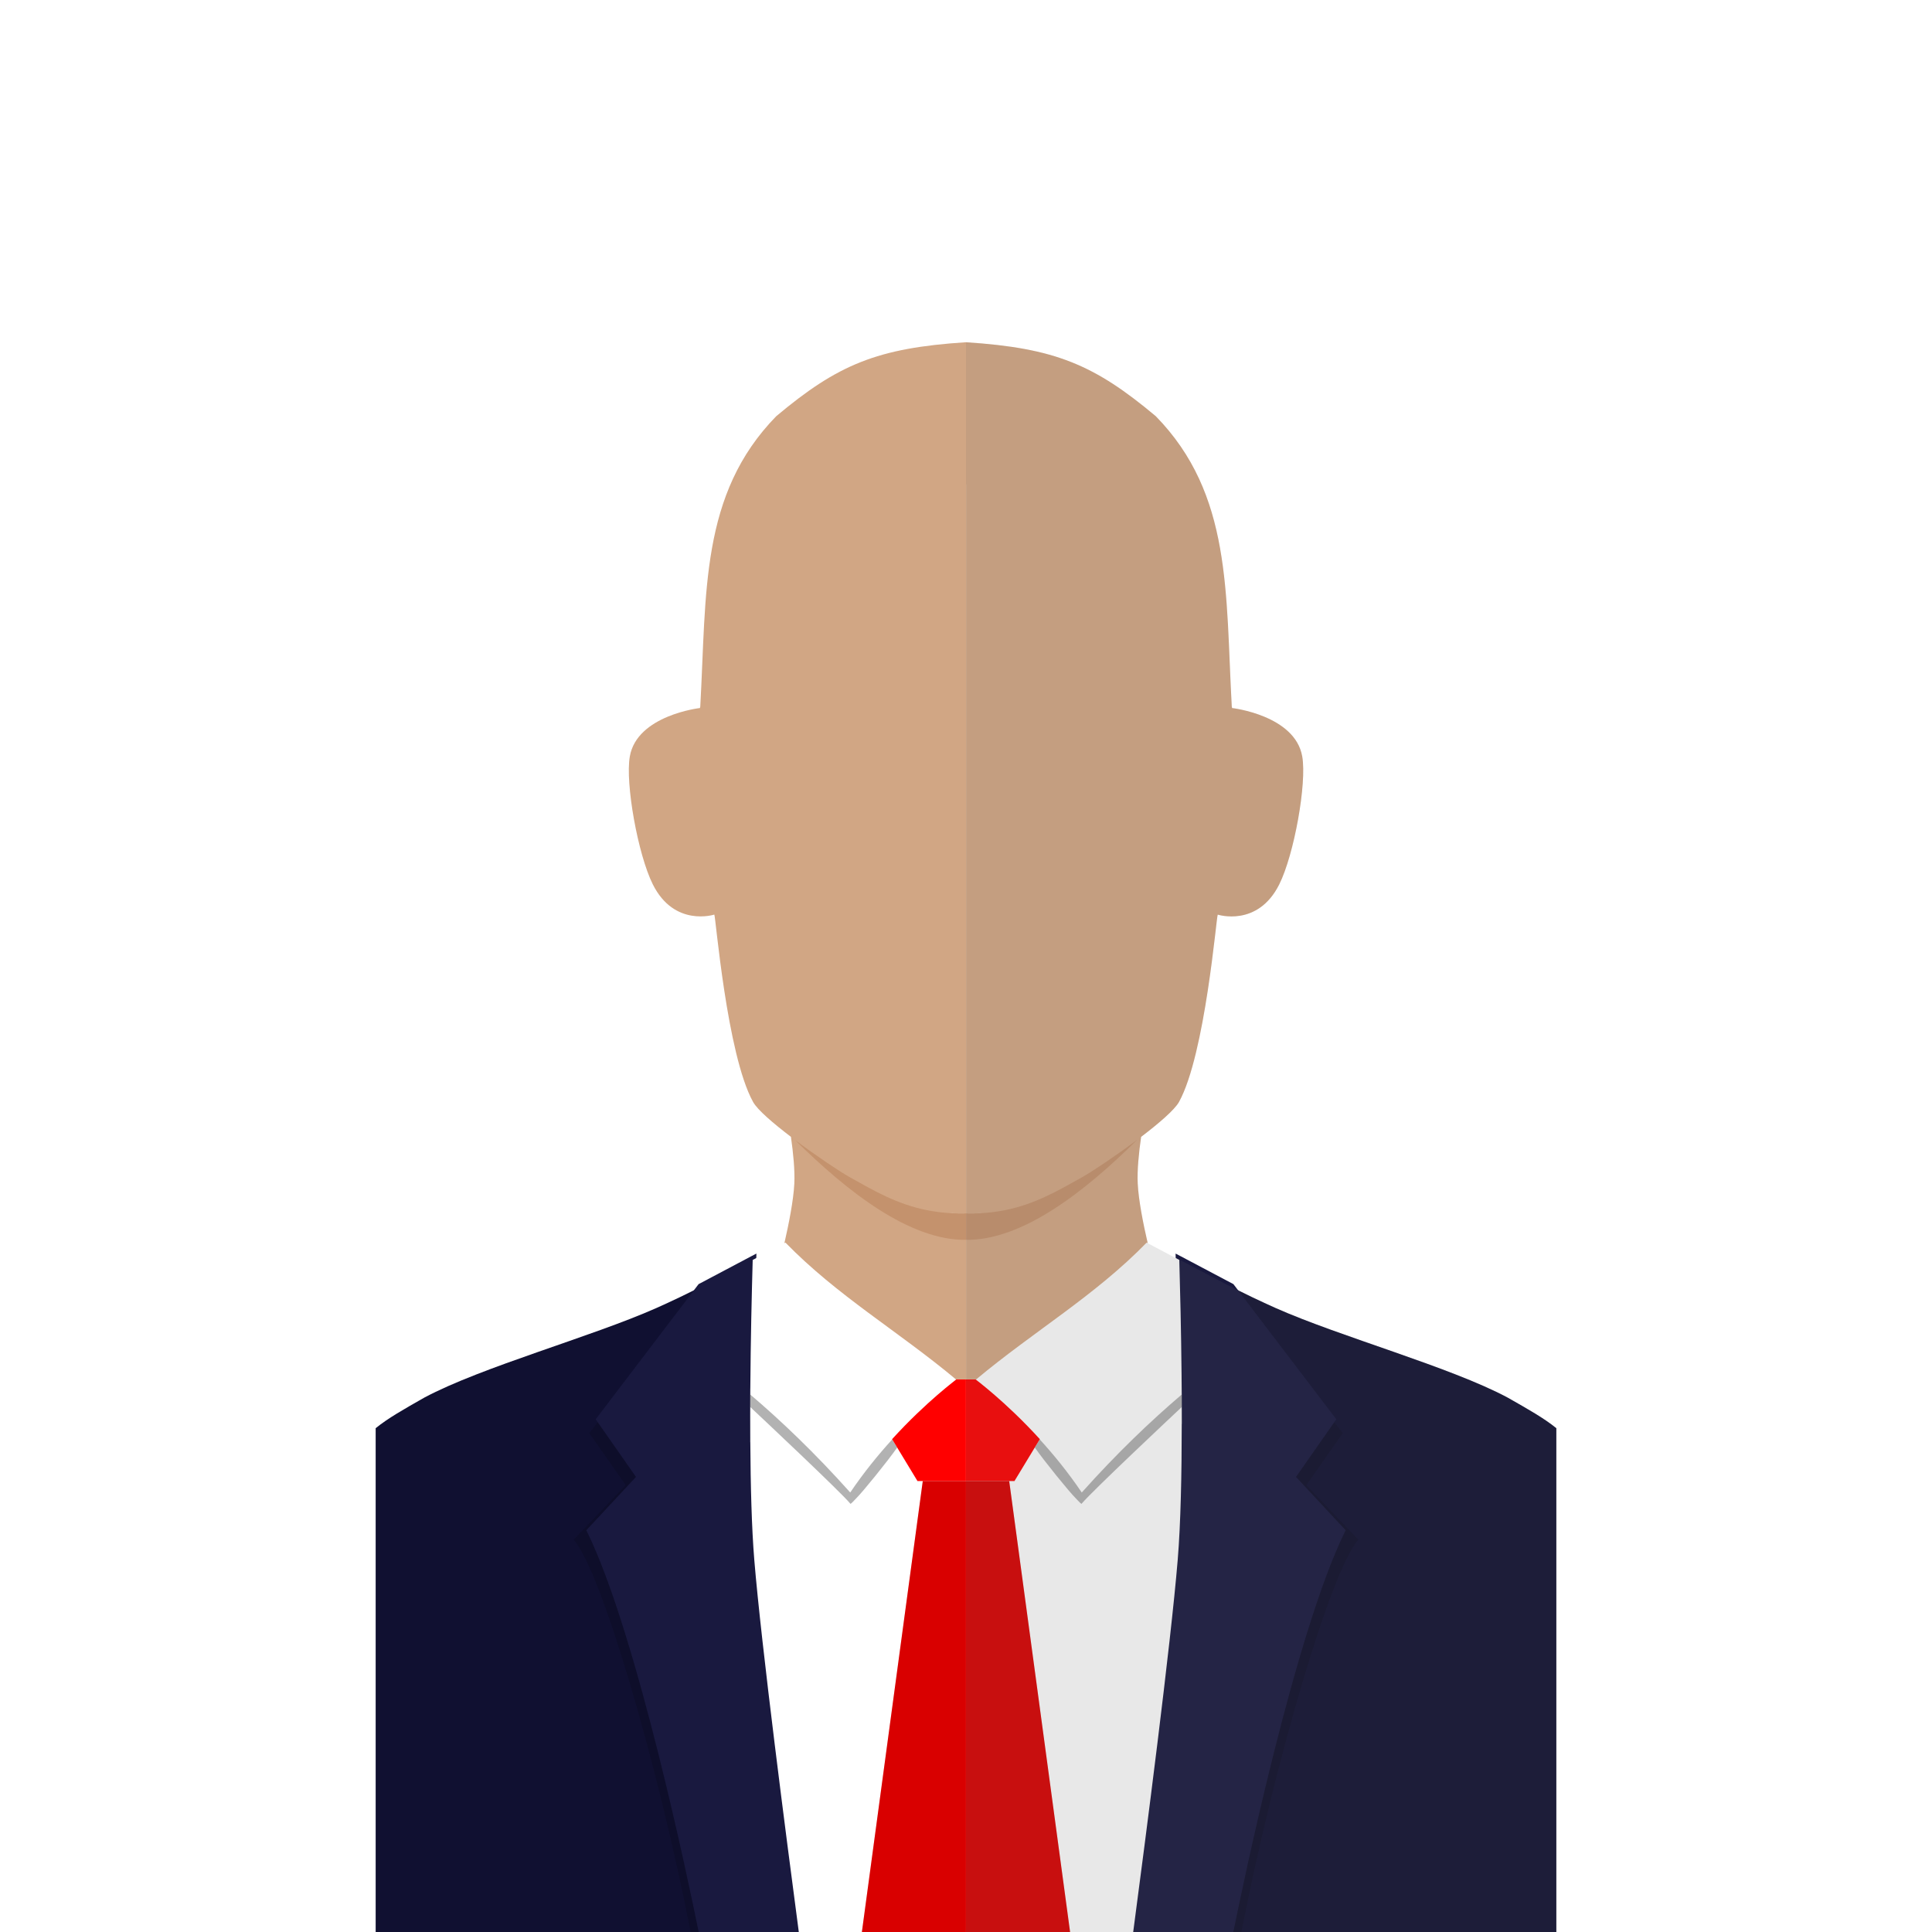
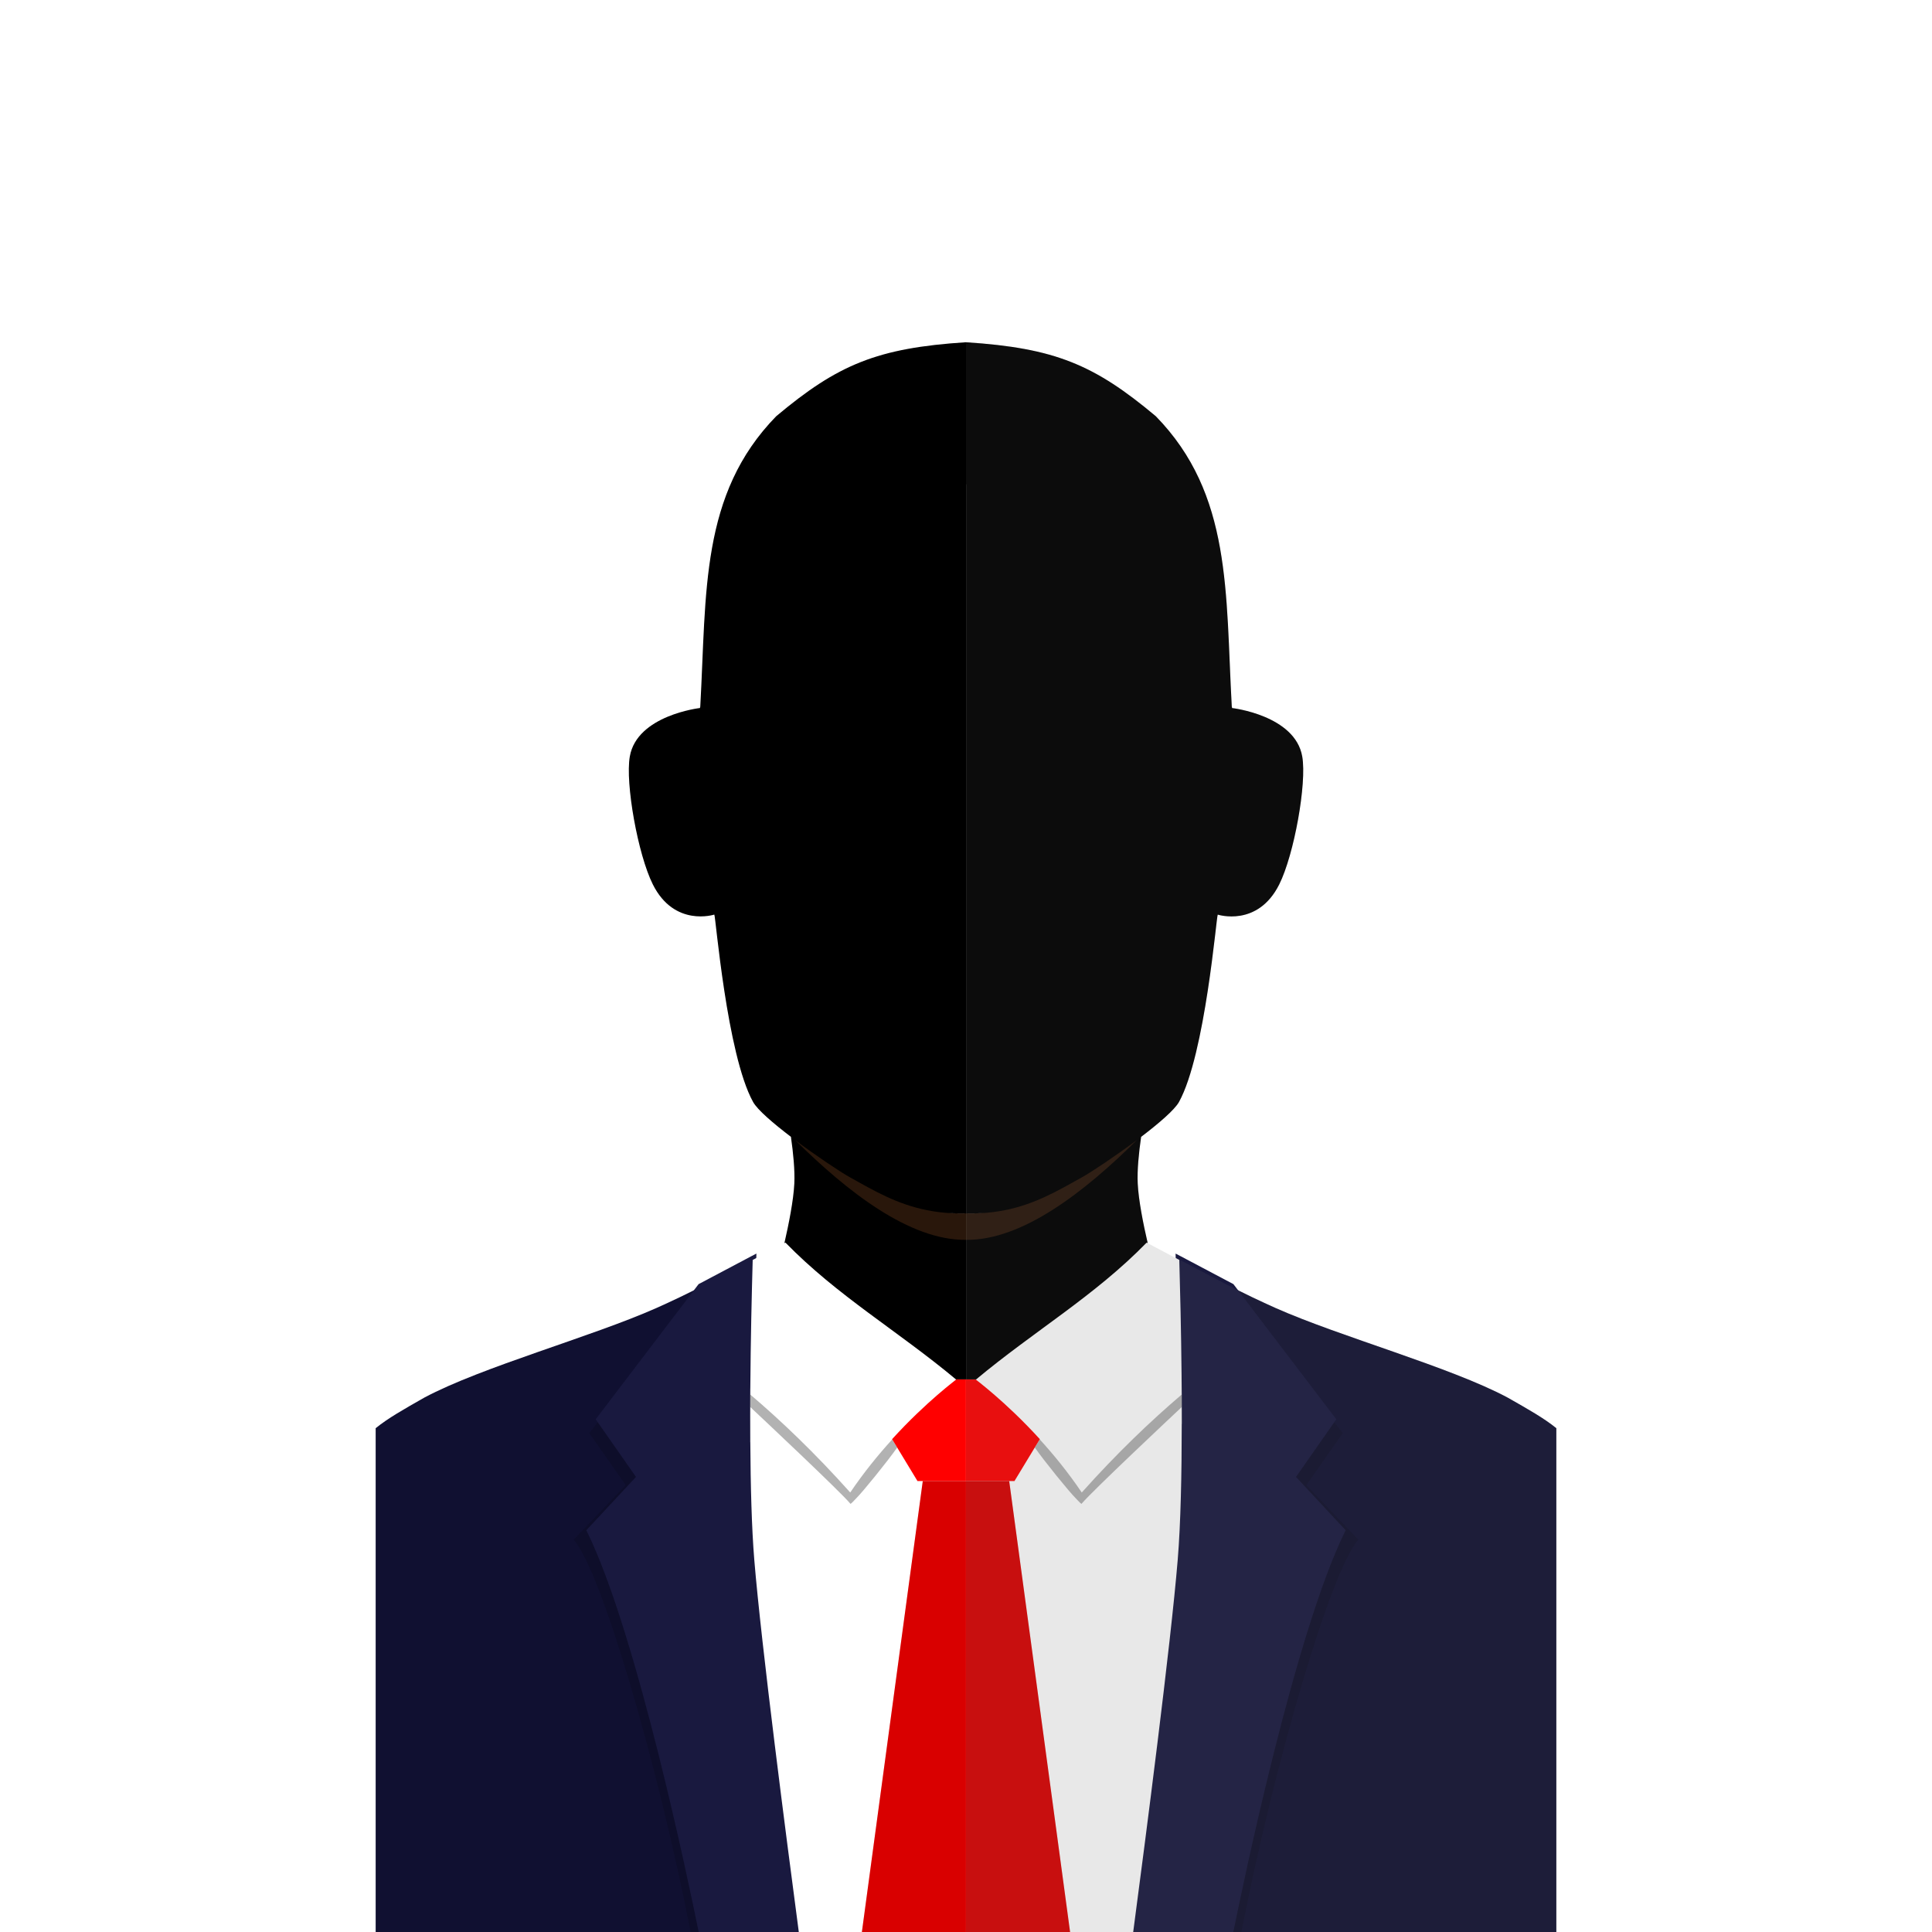
<svg xmlns="http://www.w3.org/2000/svg" height="500px" width="500px" viewBox="0 0 44 72" id="body-svg">
  <defs />
-   <g id="Body" style="display: inline;">
-     <path id="Suit" d="M 12.275 47.871 C 11.685 48.184 10.975 48.518 10.467 48.744 C 8.058 49.815 3.955 50.94 1.816 52.083 C 1.054 52.516 0.459 52.852 0 53.225 L 0 72 L 12.173 72 C 11.822 70.262 9.874 60.867 8.009 57.051 L 9.871 55.051 L 8.515 52.895 L 12.275 47.871 z M 31.725 47.871 L 35.485 52.895 L 34.129 55.051 L 35.991 57.051 C 34.126 60.867 32.178 70.262 31.826 72 L 44 72 L 44 53.225 C 43.541 52.852 42.946 52.516 42.183 52.083 C 40.045 50.94 35.942 49.815 33.533 48.744 C 33.025 48.518 32.315 48.184 31.725 47.871 z " style="fill-rule: evenodd; fill: rgb(16, 16, 49);" />
-     <path id="LapelShadow" d="M 8.362 52.896 L 7.962 53.407 L 9.32 55.347 L 7.38 57.379 C 8.412 58.533 10.529 65.793 11.739 72 L 12.173 72 C 11.822 70.263 9.874 60.868 8.009 57.052 L 9.871 55.052 L 8.362 52.896 z M 35.638 52.896 L 34.129 55.052 L 35.991 57.052 C 34.126 60.868 32.178 70.263 31.826 72 L 32.261 72 C 33.471 65.793 35.588 58.533 36.62 57.379 L 34.68 55.347 L 36.038 53.407 L 35.638 52.896 z " style="fill: rgb(0, 0, 0); fill-rule: evenodd; fill-opacity: 0.15;" />
-     <path id="Lapel" d="M 14.189 46.717 L 13.988 46.822 C 13.68 46.986 12.807 47.447 12.061 47.842 L 12.035 47.855 L 8.199 52.892 L 9.701 55.041 L 7.85 57.028 L 7.89 57.109 C 8.812 58.995 9.768 62.299 10.531 65.338 C 11.289 68.357 11.858 71.113 12.038 72 L 15.903 72 L 15.9 71.982 C 15.44 68.508 14.503 61.293 14.242 58.119 C 13.996 55.124 14.103 49.784 14.184 46.943 L 14.189 46.717 z M 29.811 46.717 L 29.816 46.943 C 29.897 49.784 30.004 55.124 29.758 58.119 C 29.497 61.293 28.56 68.508 28.1 71.982 L 28.097 72 L 31.963 72 C 32.143 71.113 32.711 68.357 33.469 65.338 C 34.232 62.299 35.188 58.995 36.109 57.109 L 36.149 57.028 L 34.299 55.041 L 35.801 52.892 L 31.965 47.855 L 31.94 47.842 C 31.193 47.447 30.32 46.986 30.012 46.822 L 29.811 46.717 z " style="fill-rule: evenodd; fill: rgb(25, 25, 63);" />
-     <path id="Shirt" d="M 15.27 46.309 C 15.202 46.344 14.329 46.807 14.051 46.954 C 14.015 48.217 13.975 49.912 13.962 51.753 L 13.961 51.752 C 13.956 52.414 13.956 53.084 13.96 53.745 L 13.962 53.748 C 13.972 55.374 14.012 56.935 14.11 58.13 C 14.372 61.314 15.309 68.525 15.769 72 L 18.12 72 L 21.999 72 L 21.999 55.421 L 22.001 55.421 L 22.001 72 L 25.88 72 L 28.231 72 C 28.691 68.525 29.628 61.314 29.89 58.13 C 30.002 56.769 30.039 54.934 30.04 53.068 L 30.043 53.064 C 30.043 52.699 30.042 52.333 30.04 51.969 C 30.039 51.95 30.039 51.932 30.039 51.913 C 30.038 51.796 30.037 51.68 30.036 51.564 C 30.036 51.461 30.035 51.357 30.034 51.255 C 30.034 51.23 30.034 51.205 30.033 51.18 L 30.033 51.18 C 30.017 49.562 29.981 48.085 29.949 46.954 C 29.671 46.807 28.798 46.344 28.73 46.309 C 26.791 48.299 24.539 49.6 22.369 51.412 C 22.369 51.412 22.362 51.407 22.362 51.407 L 22.001 51.407 L 22.001 51.674 L 21.999 51.674 L 21.999 51.407 L 21.637 51.407 C 21.638 51.407 21.631 51.412 21.631 51.412 C 19.461 49.6 17.209 48.299 15.27 46.309 z M 14.838 52.743 C 14.988 52.879 15.139 53.018 15.292 53.162 C 15.445 53.306 15.599 53.453 15.755 53.605 C 15.911 53.757 16.068 53.912 16.227 54.072 C 16.385 54.231 16.545 54.395 16.706 54.563 C 16.867 54.73 17.029 54.902 17.193 55.079 C 17.356 55.255 17.52 55.436 17.686 55.621 C 17.52 55.436 17.356 55.255 17.193 55.079 C 17.029 54.902 16.867 54.73 16.706 54.563 C 16.545 54.395 16.385 54.231 16.227 54.072 C 16.068 53.912 15.911 53.757 15.755 53.605 C 15.599 53.453 15.445 53.306 15.292 53.162 C 15.139 53.018 14.988 52.879 14.838 52.743 z M 29.162 52.743 C 29.012 52.879 28.861 53.018 28.708 53.162 C 28.555 53.306 28.401 53.453 28.245 53.605 C 28.089 53.757 27.931 53.912 27.773 54.072 C 27.614 54.231 27.455 54.395 27.294 54.563 C 27.133 54.73 26.97 54.902 26.807 55.079 C 26.644 55.255 26.48 55.436 26.314 55.621 C 26.254 55.532 26.193 55.444 26.132 55.358 C 26.193 55.444 26.254 55.532 26.314 55.621 C 26.48 55.436 26.644 55.255 26.807 55.079 C 26.97 54.902 27.133 54.73 27.294 54.563 C 27.455 54.395 27.614 54.231 27.773 54.072 C 27.931 53.912 28.089 53.757 28.245 53.605 C 28.401 53.453 28.555 53.306 28.708 53.162 C 28.861 53.018 29.012 52.879 29.162 52.743 z M 19.252 53.641 C 19.123 53.783 18.991 53.931 18.86 54.085 C 18.794 54.162 18.728 54.24 18.662 54.32 C 18.596 54.4 18.53 54.481 18.465 54.564 C 18.407 54.636 18.35 54.709 18.293 54.783 C 18.35 54.709 18.407 54.636 18.465 54.564 C 18.53 54.482 18.596 54.4 18.662 54.32 C 18.728 54.241 18.794 54.162 18.86 54.085 C 18.992 53.931 19.123 53.783 19.252 53.641 z M 25.394 54.389 C 25.431 54.434 25.467 54.479 25.503 54.524 C 25.467 54.479 25.431 54.434 25.394 54.389 z M 25.575 54.613 C 25.613 54.661 25.65 54.71 25.688 54.758 C 25.651 54.71 25.613 54.661 25.575 54.613 z M 18.24 54.852 C 18.197 54.907 18.155 54.964 18.113 55.02 C 18.155 54.964 18.197 54.908 18.24 54.852 z M 25.769 54.863 C 25.814 54.923 25.859 54.983 25.904 55.043 C 25.859 54.983 25.814 54.923 25.769 54.863 z M 25.935 55.084 C 25.988 55.157 26.042 55.231 26.095 55.305 C 26.042 55.231 25.988 55.157 25.935 55.084 z M 18.056 55.097 C 18.011 55.158 17.966 55.221 17.921 55.283 C 17.966 55.221 18.011 55.158 18.056 55.097 z " style="fill-rule: evenodd; fill: rgb(255, 255, 255);" />
-     <path id="CollarShadow" d="M 30.032 51.18 C 30.034 51.424 30.037 51.664 30.039 51.913 C 30.037 51.668 30.036 51.422 30.033 51.18 L 30.032 51.18 z M 21.999 51.674 L 21.999 55.195 L 21.999 55.421 L 22.001 55.421 L 22.001 55.195 L 22.001 51.674 L 21.999 51.674 z M 13.961 51.752 C 13.956 52.414 13.956 53.084 13.96 53.745 L 13.962 53.748 C 13.96 53.313 13.959 52.874 13.96 52.436 C 14.382 52.831 17.292 55.566 17.678 56.024 L 17.697 56.046 C 17.757 56.006 17.82 55.927 17.916 55.831 C 18.159 55.588 19.068 54.471 19.436 53.945 L 20.193 55.195 L 19.252 53.641 C 18.734 54.209 18.191 54.873 17.686 55.621 C 16.363 54.141 15.103 52.943 13.96 51.969 C 13.961 51.895 13.962 51.826 13.962 51.753 L 13.961 51.752 z M 30.04 51.969 C 28.897 52.943 27.637 54.141 26.314 55.621 C 25.807 54.871 25.265 54.208 24.748 53.641 L 24.564 53.945 C 24.932 54.471 25.841 55.588 26.084 55.831 C 26.18 55.927 26.243 56.006 26.303 56.046 L 26.322 56.024 C 26.708 55.566 29.618 52.831 30.04 52.436 C 30.04 52.646 30.04 52.857 30.04 53.068 L 30.043 53.064 C 30.043 52.699 30.042 52.333 30.04 51.969 z " style="fill: rgb(0, 0, 0); fill-rule: evenodd; fill-opacity: 0.304;" />
-     <g id="TieGroup" style="display: inline;">
-       <path fill="#ff0000" id="Tie" d="M 20.389,55.195 18.12,72 h 3.879 V 55.195 Z m 1.611,0 V 72 h 3.879 L 23.61,55.195 Z" style="fill-rule: evenodd;" />
-       <path fill="#ff0000" id="TieKnot" d="m 21.637,51.407 c 0.023,-0.007 -1.103,0.811 -2.391,2.226 l 0.946,1.562 h 1.806 v -3.788 z m 0.363,0 v 3.788 h 1.806 l 0.946,-1.562 c -1.288,-1.415 -2.413,-2.233 -2.391,-2.226 z" style="fill-rule: evenodd;" />
-       <path id="TieTint" d="M 20.389,55.195 18.12,72 h 3.879 V 55.195 Z m 1.611,0 V 72 h 3.879 L 23.61,55.195 Z" style="fill: rgb(0, 0, 0); fill-opacity: 0.15; fill-rule: evenodd;" />
+   <g id="Body" style="display: inline">
+     <path id="Suit" d="M 12.275 47.871 C 11.685 48.184 10.975 48.518 10.467 48.744 C 8.058 49.815 3.955 50.94 1.816 52.083 C 1.054 52.516 0.459 52.852 0 53.225 L 0 72 L 12.173 72 C 11.822 70.262 9.874 60.867 8.009 57.051 L 9.871 55.051 L 8.515 52.895 L 12.275 47.871 z M 31.725 47.871 L 35.485 52.895 L 34.129 55.051 L 35.991 57.051 C 34.126 60.867 32.178 70.262 31.826 72 L 44 72 L 44 53.225 C 43.541 52.852 42.946 52.516 42.183 52.083 C 40.045 50.94 35.942 49.815 33.533 48.744 C 33.025 48.518 32.315 48.184 31.725 47.871 z " style="fill-rule: evenodd; fill: rgb(16, 16, 49)" />
+     <path id="LapelShadow" d="M 8.362 52.896 L 7.962 53.407 L 9.32 55.347 L 7.38 57.379 C 8.412 58.533 10.529 65.793 11.739 72 L 12.173 72 C 11.822 70.263 9.874 60.868 8.009 57.052 L 9.871 55.052 L 8.362 52.896 z M 35.638 52.896 L 34.129 55.052 L 35.991 57.052 C 34.126 60.868 32.178 70.263 31.826 72 L 32.261 72 C 33.471 65.793 35.588 58.533 36.62 57.379 L 34.68 55.347 L 36.038 53.407 L 35.638 52.896 z " style="fill: rgb(0, 0, 0); fill-rule: evenodd; fill-opacity: 0.15" />
+     <path id="Lapel" d="M 14.189 46.717 L 13.988 46.822 C 13.68 46.986 12.807 47.447 12.061 47.842 L 12.035 47.855 L 8.199 52.892 L 9.701 55.041 L 7.85 57.028 L 7.89 57.109 C 8.812 58.995 9.768 62.299 10.531 65.338 C 11.289 68.357 11.858 71.113 12.038 72 L 15.903 72 L 15.9 71.982 C 15.44 68.508 14.503 61.293 14.242 58.119 C 13.996 55.124 14.103 49.784 14.184 46.943 L 14.189 46.717 z M 29.811 46.717 L 29.816 46.943 C 29.897 49.784 30.004 55.124 29.758 58.119 C 29.497 61.293 28.56 68.508 28.1 71.982 L 28.097 72 L 31.963 72 C 32.143 71.113 32.711 68.357 33.469 65.338 C 34.232 62.299 35.188 58.995 36.109 57.109 L 36.149 57.028 L 34.299 55.041 L 35.801 52.892 L 31.965 47.855 L 31.94 47.842 C 31.193 47.447 30.32 46.986 30.012 46.822 L 29.811 46.717 z " style="fill-rule: evenodd; fill: rgb(25, 25, 63)" />
+     <path id="Shirt" d="M 15.27 46.309 C 15.202 46.344 14.329 46.807 14.051 46.954 C 14.015 48.217 13.975 49.912 13.962 51.753 L 13.961 51.752 C 13.956 52.414 13.956 53.084 13.96 53.745 L 13.962 53.748 C 13.972 55.374 14.012 56.935 14.11 58.13 C 14.372 61.314 15.309 68.525 15.769 72 L 18.12 72 L 21.999 72 L 21.999 55.421 L 22.001 55.421 L 22.001 72 L 25.88 72 L 28.231 72 C 28.691 68.525 29.628 61.314 29.89 58.13 C 30.002 56.769 30.039 54.934 30.04 53.068 L 30.043 53.064 C 30.043 52.699 30.042 52.333 30.04 51.969 C 30.039 51.95 30.039 51.932 30.039 51.913 C 30.038 51.796 30.037 51.68 30.036 51.564 C 30.036 51.461 30.035 51.357 30.034 51.255 C 30.034 51.23 30.034 51.205 30.033 51.18 L 30.033 51.18 C 30.017 49.562 29.981 48.085 29.949 46.954 C 29.671 46.807 28.798 46.344 28.73 46.309 C 26.791 48.299 24.539 49.6 22.369 51.412 C 22.369 51.412 22.362 51.407 22.362 51.407 L 22.001 51.407 L 22.001 51.674 L 21.999 51.674 L 21.999 51.407 L 21.637 51.407 C 21.638 51.407 21.631 51.412 21.631 51.412 C 19.461 49.6 17.209 48.299 15.27 46.309 z M 14.838 52.743 C 14.988 52.879 15.139 53.018 15.292 53.162 C 15.445 53.306 15.599 53.453 15.755 53.605 C 15.911 53.757 16.068 53.912 16.227 54.072 C 16.385 54.231 16.545 54.395 16.706 54.563 C 16.867 54.73 17.029 54.902 17.193 55.079 C 17.356 55.255 17.52 55.436 17.686 55.621 C 17.52 55.436 17.356 55.255 17.193 55.079 C 17.029 54.902 16.867 54.73 16.706 54.563 C 16.545 54.395 16.385 54.231 16.227 54.072 C 16.068 53.912 15.911 53.757 15.755 53.605 C 15.599 53.453 15.445 53.306 15.292 53.162 C 15.139 53.018 14.988 52.879 14.838 52.743 z M 29.162 52.743 C 29.012 52.879 28.861 53.018 28.708 53.162 C 28.555 53.306 28.401 53.453 28.245 53.605 C 28.089 53.757 27.931 53.912 27.773 54.072 C 27.614 54.231 27.455 54.395 27.294 54.563 C 27.133 54.73 26.97 54.902 26.807 55.079 C 26.644 55.255 26.48 55.436 26.314 55.621 C 26.254 55.532 26.193 55.444 26.132 55.358 C 26.193 55.444 26.254 55.532 26.314 55.621 C 26.48 55.436 26.644 55.255 26.807 55.079 C 26.97 54.902 27.133 54.73 27.294 54.563 C 27.455 54.395 27.614 54.231 27.773 54.072 C 27.931 53.912 28.089 53.757 28.245 53.605 C 28.401 53.453 28.555 53.306 28.708 53.162 C 28.861 53.018 29.012 52.879 29.162 52.743 z M 19.252 53.641 C 19.123 53.783 18.991 53.931 18.86 54.085 C 18.794 54.162 18.728 54.24 18.662 54.32 C 18.596 54.4 18.53 54.481 18.465 54.564 C 18.407 54.636 18.35 54.709 18.293 54.783 C 18.35 54.709 18.407 54.636 18.465 54.564 C 18.53 54.482 18.596 54.4 18.662 54.32 C 18.728 54.241 18.794 54.162 18.86 54.085 C 18.992 53.931 19.123 53.783 19.252 53.641 z M 25.394 54.389 C 25.431 54.434 25.467 54.479 25.503 54.524 C 25.467 54.479 25.431 54.434 25.394 54.389 z M 25.575 54.613 C 25.613 54.661 25.65 54.71 25.688 54.758 C 25.651 54.71 25.613 54.661 25.575 54.613 z M 18.24 54.852 C 18.197 54.907 18.155 54.964 18.113 55.02 C 18.155 54.964 18.197 54.908 18.24 54.852 z M 25.769 54.863 C 25.814 54.923 25.859 54.983 25.904 55.043 C 25.859 54.983 25.814 54.923 25.769 54.863 z M 25.935 55.084 C 25.988 55.157 26.042 55.231 26.095 55.305 C 26.042 55.231 25.988 55.157 25.935 55.084 z M 18.056 55.097 C 18.011 55.158 17.966 55.221 17.921 55.283 C 17.966 55.221 18.011 55.158 18.056 55.097 z " style="fill-rule: evenodd; fill: rgb(255, 255, 255)" />
+     <path id="CollarShadow" d="M 30.032 51.18 C 30.034 51.424 30.037 51.664 30.039 51.913 C 30.037 51.668 30.036 51.422 30.033 51.18 L 30.032 51.18 z M 21.999 51.674 L 21.999 55.195 L 21.999 55.421 L 22.001 55.421 L 22.001 55.195 L 22.001 51.674 L 21.999 51.674 z M 13.961 51.752 C 13.956 52.414 13.956 53.084 13.96 53.745 L 13.962 53.748 C 13.96 53.313 13.959 52.874 13.96 52.436 C 14.382 52.831 17.292 55.566 17.678 56.024 L 17.697 56.046 C 17.757 56.006 17.82 55.927 17.916 55.831 C 18.159 55.588 19.068 54.471 19.436 53.945 L 20.193 55.195 L 19.252 53.641 C 18.734 54.209 18.191 54.873 17.686 55.621 C 16.363 54.141 15.103 52.943 13.96 51.969 C 13.961 51.895 13.962 51.826 13.962 51.753 L 13.961 51.752 z M 30.04 51.969 C 28.897 52.943 27.637 54.141 26.314 55.621 C 25.807 54.871 25.265 54.208 24.748 53.641 L 24.564 53.945 C 24.932 54.471 25.841 55.588 26.084 55.831 C 26.18 55.927 26.243 56.006 26.303 56.046 L 26.322 56.024 C 26.708 55.566 29.618 52.831 30.04 52.436 C 30.04 52.646 30.04 52.857 30.04 53.068 L 30.043 53.064 C 30.043 52.699 30.042 52.333 30.04 51.969 z " style="fill: rgb(0, 0, 0); fill-rule: evenodd; fill-opacity: 0.304" />
+     <g id="TieGroup" style="display: inline">
+       <path fill="#ff0000" id="Tie" d="M 20.389,55.195 18.12,72 h 3.879 V 55.195 Z m 1.611,0 V 72 h 3.879 L 23.61,55.195 Z" style="fill-rule: evenodd" />
+       <path fill="#ff0000" id="TieKnot" d="m 21.637,51.407 c 0.023,-0.007 -1.103,0.811 -2.391,2.226 l 0.946,1.562 h 1.806 v -3.788 z m 0.363,0 v 3.788 h 1.806 l 0.946,-1.562 c -1.288,-1.415 -2.413,-2.233 -2.391,-2.226 z" style="fill-rule: evenodd" />
+       <path id="TieTint" d="M 20.389,55.195 18.12,72 h 3.879 V 55.195 Z m 1.611,0 V 72 h 3.879 L 23.61,55.195 Z" style="fill: rgb(0, 0, 0); fill-opacity: 0.15; fill-rule: evenodd" />
    </g>
-     <g id="BowtieGroup" style="display: none;">
-       <path fill="#ff0000" d="m 15.995,50.022 c -0.056,6.37e-4 -0.101,0.006 -0.136,0.015 -0.968,0.265 -0.773,2.923 -0.699,3.83 0.074,0.907 0.552,3.091 0.846,3.427 0.294,0.336 3.127,-1.042 3.826,-1.68 0.319,-0.292 0.653,-0.66 0.922,-0.975 3.6e-4,3.26e-4 7.05e-4,7.4e-4 0.001,10e-4 0.058,0.053 0.315,0.286 0.513,0.335 0.085,0.021 0.357,0.034 0.732,0.04 0.375,-0.006 0.647,-0.018 0.732,-0.04 0.198,-0.05 0.455,-0.283 0.513,-0.335 3.28e-4,-2.93e-4 6.73e-4,-7.07e-4 0.001,-10e-4 0.269,0.315 0.603,0.683 0.922,0.975 0.699,0.638 3.531,2.016 3.826,1.68 0.294,-0.336 0.773,-2.52 0.846,-3.427 0.074,-0.907 0.268,-3.565 -0.699,-3.83 -0.034,-0.009 -0.079,-0.015 -0.136,-0.015 -0.499,-0.006 -1.883,0.379 -4.589,1.935 -0.375,-0.302 -0.782,-0.596 -1.416,-0.596 -0.634,0 -1.041,0.294 -1.416,0.596 -2.706,-1.556 -4.09,-1.94 -4.589,-1.935 z" id="Bowtie" style="fill-rule: evenodd;" />
-       <path d="m 20.579,51.961 c -0.336,0.269 -0.285,1.579 -0.151,2.049 0.068,0.239 0.16,0.48 0.327,0.631 0.058,0.053 0.315,0.286 0.513,0.335 0.085,0.021 0.357,0.034 0.732,0.04 0.375,-0.006 0.647,-0.018 0.732,-0.04 0.198,-0.05 0.455,-0.283 0.513,-0.335 0.167,-0.151 0.259,-0.392 0.327,-0.631 0.134,-0.47 0.185,-1.781 -0.151,-2.049 -0.377,-0.303 -0.784,-0.6 -1.421,-0.6 -0.637,0 -1.044,0.296 -1.421,0.6 z m -3.483,1.139 c -0.09,0.002 -0.145,0.029 -0.162,0.096 -0.46,1.789 1.983,0.496 2.755,0.647 0.178,0.035 0.365,0.049 0.548,0.05 -0.041,-0.212 -0.092,-0.309 -0.095,-0.592 -1.598,0.261 -2.656,-0.209 -3.046,-0.202 z m 9.785,0 c -0.408,0.01 -1.456,0.458 -3.023,0.202 -0.003,0.282 -0.054,0.38 -0.095,0.592 0.183,-0.002 0.371,-0.015 0.548,-0.05 0.773,-0.151 3.215,1.142 2.755,-0.647 -0.019,-0.073 -0.082,-0.099 -0.186,-0.096 z" id="BowtieShadow" style="fill: rgb(0, 0, 0); fill-opacity: 0.13; fill-rule: evenodd;" />
+     <g id="BowtieGroup" style="display: none">
+       <path fill="#ff0000" d="m 15.995,50.022 c -0.056,6.37e-4 -0.101,0.006 -0.136,0.015 -0.968,0.265 -0.773,2.923 -0.699,3.83 0.074,0.907 0.552,3.091 0.846,3.427 0.294,0.336 3.127,-1.042 3.826,-1.68 0.319,-0.292 0.653,-0.66 0.922,-0.975 3.6e-4,3.26e-4 7.05e-4,7.4e-4 0.001,10e-4 0.058,0.053 0.315,0.286 0.513,0.335 0.085,0.021 0.357,0.034 0.732,0.04 0.375,-0.006 0.647,-0.018 0.732,-0.04 0.198,-0.05 0.455,-0.283 0.513,-0.335 3.28e-4,-2.93e-4 6.73e-4,-7.07e-4 0.001,-10e-4 0.269,0.315 0.603,0.683 0.922,0.975 0.699,0.638 3.531,2.016 3.826,1.68 0.294,-0.336 0.773,-2.52 0.846,-3.427 0.074,-0.907 0.268,-3.565 -0.699,-3.83 -0.034,-0.009 -0.079,-0.015 -0.136,-0.015 -0.499,-0.006 -1.883,0.379 -4.589,1.935 -0.375,-0.302 -0.782,-0.596 -1.416,-0.596 -0.634,0 -1.041,0.294 -1.416,0.596 -2.706,-1.556 -4.09,-1.94 -4.589,-1.935 z" id="Bowtie" style="fill-rule: evenodd" />
+       <path d="m 20.579,51.961 c -0.336,0.269 -0.285,1.579 -0.151,2.049 0.068,0.239 0.16,0.48 0.327,0.631 0.058,0.053 0.315,0.286 0.513,0.335 0.085,0.021 0.357,0.034 0.732,0.04 0.375,-0.006 0.647,-0.018 0.732,-0.04 0.198,-0.05 0.455,-0.283 0.513,-0.335 0.167,-0.151 0.259,-0.392 0.327,-0.631 0.134,-0.47 0.185,-1.781 -0.151,-2.049 -0.377,-0.303 -0.784,-0.6 -1.421,-0.6 -0.637,0 -1.044,0.296 -1.421,0.6 z m -3.483,1.139 c -0.09,0.002 -0.145,0.029 -0.162,0.096 -0.46,1.789 1.983,0.496 2.755,0.647 0.178,0.035 0.365,0.049 0.548,0.05 -0.041,-0.212 -0.092,-0.309 -0.095,-0.592 -1.598,0.261 -2.656,-0.209 -3.046,-0.202 z m 9.785,0 c -0.408,0.01 -1.456,0.458 -3.023,0.202 -0.003,0.282 -0.054,0.38 -0.095,0.592 0.183,-0.002 0.371,-0.015 0.548,-0.05 0.773,-0.151 3.215,1.142 2.755,-0.647 -0.019,-0.073 -0.082,-0.099 -0.186,-0.096 z" id="BowtieShadow" style="fill: rgb(0, 0, 0); fill-opacity: 0.13; fill-rule: evenodd" />
    </g>
-     <path fill="#d1a684" id="Head" d="m 22,12.754 c -3.311,0.214 -4.781,0.835 -7.072,2.757 -2.841,2.911 -2.594,6.565 -2.831,10.823 -10e-4,0.004 -0.013,0.052 -0.013,0.052 0,0 -2.345,0.267 -2.613,1.807 -0.174,0.998 0.301,3.652 0.858,4.766 0.804,1.607 2.291,1.125 2.291,1.125 0.048,0.028 0.463,5.204 1.444,6.981 0.161,0.293 0.749,0.797 1.412,1.302 0.086,0.602 0.15,1.25 0.126,1.741 -0.031,0.626 -0.206,1.506 -0.37,2.221 0.004,-0.002 0.037,-0.02 0.039,-0.021 1.94,1.99 4.191,3.291 6.362,5.104 0.004,-0.004 0.007,-0.006 0.006,-0.006 h 0.362 v -6.188 c -0.118,0.003 -0.232,0.003 -0.345,5.17e-4 0.112,0.003 0.227,0.003 0.345,-5.17e-4 v -27.168 c 3.6e-4,-2e-5 7.14e-4,2.2e-5 10e-4,0 3.2e-4,2.2e-5 6.73e-4,-2e-5 0.001,0 v 27.168 c 0.118,0.003 0.232,0.003 0.345,5.17e-4 -0.112,0.003 -0.227,0.003 -0.345,-5.17e-4 v 6.188 h 0.362 c -0.001,-3e-4 0.001,0.002 0.006,0.006 2.171,-1.812 4.422,-3.113 6.362,-5.104 0.002,0.001 0.035,0.019 0.039,0.021 C 28.606,45.615 28.431,44.735 28.4,44.109 c -0.025,-0.492 0.04,-1.139 0.126,-1.741 0.662,-0.504 1.25,-1.009 1.412,-1.302 0.981,-1.778 1.396,-6.953 1.444,-6.981 0,0 1.487,0.482 2.291,-1.125 0.557,-1.114 1.032,-3.768 0.858,-4.766 -0.268,-1.54 -2.613,-1.807 -2.613,-1.807 0,0 -0.012,-0.047 -0.013,-0.052 -0.237,-4.258 0.01,-7.912 -2.831,-10.823 -2.292,-1.922 -3.761,-2.543 -7.072,-2.757 z m -6.464,29.66 c 0.069,0.052 0.139,0.105 0.209,0.157 -0.07,-0.052 -0.14,-0.104 -0.209,-0.157 z m 0.265,0.198 c 0.167,0.123 0.334,0.242 0.498,0.358 -0.164,-0.116 -0.331,-0.235 -0.498,-0.358 z m 12.397,0 c -0.171,0.126 -0.341,0.248 -0.508,0.366 0.167,-0.118 0.338,-0.24 0.508,-0.366 z m -0.585,0.42 c -0.155,0.108 -0.303,0.21 -0.443,0.305 0.141,-0.095 0.289,-0.196 0.443,-0.305 z m -11.213,0.01 c 0.156,0.109 0.307,0.213 0.449,0.308 -0.142,-0.096 -0.292,-0.198 -0.449,-0.308 z m 0.535,0.366 c 0.147,0.098 0.285,0.188 0.402,0.262 -0.117,-0.074 -0.253,-0.163 -0.402,-0.262 z m 10.112,0.011 c -0.146,0.097 -0.278,0.183 -0.394,0.256 0.113,-0.072 0.251,-0.161 0.394,-0.256 z m -9.654,0.286 c 0.046,0.029 0.092,0.058 0.131,0.081 0.053,0.032 0.098,0.059 0.136,0.08 -0.038,-0.021 -0.084,-0.048 -0.136,-0.08 -0.039,-0.023 -0.086,-0.053 -0.131,-0.081 z m 9.076,0.084 c -0.05,0.03 -0.095,0.056 -0.131,0.076 0.036,-0.02 0.081,-0.046 0.131,-0.076 z M 18.13,44.126 c 0.128,0.071 0.258,0.141 0.389,0.21 -0.131,-0.069 -0.26,-0.139 -0.389,-0.21 z m 7.74,0 c -0.128,0.071 -0.257,0.141 -0.389,0.21 0.131,-0.069 0.261,-0.139 0.389,-0.21 z m -4.775,1.056 c 0.042,0.004 0.084,0.009 0.127,0.013 -0.043,-0.004 -0.085,-0.008 -0.127,-0.013 z m 1.81,0 c -0.042,0.005 -0.084,0.009 -0.127,0.013 0.043,-0.004 0.085,-0.008 0.127,-0.013 z m -1.572,0.022 c 0.097,0.007 0.196,0.012 0.298,0.015 -0.052,-0.001 -0.103,-0.003 -0.154,-0.006 -0.003,-1.57e-4 -0.006,-3.56e-4 -0.009,-5.17e-4 -0.045,-0.002 -0.09,-0.005 -0.134,-0.009 z m 1.334,0 c -0.044,0.003 -0.089,0.006 -0.134,0.009 -0.003,1.61e-4 -0.006,3.6e-4 -0.009,5.17e-4 -0.05,0.003 -0.101,0.004 -0.153,0.006 0.101,-0.003 0.199,-0.008 0.296,-0.015 z" style="fill-rule: evenodd;" />
-     <path id="NeckShadow" d="m 15.625,42.48 c 1.954,1.935 4.277,3.751 6.375,3.725 2.099,0.026 4.422,-1.79 6.375,-3.725 -0.818,0.613 -1.706,1.201 -2.032,1.382 -0.001,7e-4 -0.003,0.002 -0.004,0.003 h -5.17e-4 c -0.175,0.097 -0.35,0.196 -0.528,0.294 -0.059,0.033 -0.119,0.065 -0.178,0.097 -0.866,0.468 -1.805,0.892 -3.1,0.957 -3.2e-4,1.8e-5 -6.93e-4,-1.7e-5 -0.001,0 -10e-4,4.3e-5 -0.002,-4.2e-5 -0.003,0 -0.002,1.28e-4 -0.005,4.04e-4 -0.007,5.17e-4 -0.048,0.002 -0.097,0.004 -0.146,0.006 -0.018,4.6e-4 -0.037,6.82e-4 -0.055,10e-4 -0.031,5.63e-4 -0.063,8.64e-4 -0.095,0.001 -0.027,1.52e-4 -0.054,1.52e-4 -0.081,0 -0.048,-3e-4 -0.097,-7.67e-4 -0.146,-0.002 h -5.16e-4 -5.17e-4 c -0.049,0.001 -0.098,0.002 -0.146,0.002 -0.027,1.52e-4 -0.054,1.52e-4 -0.081,0 -0.032,-1.69e-4 -0.063,-4.7e-4 -0.095,-0.001 -0.018,-3.52e-4 -0.037,-5.74e-4 -0.055,-10e-4 -0.049,-0.001 -0.098,-0.003 -0.146,-0.006 -0.002,-1.13e-4 -0.005,-3.89e-4 -0.007,-5.17e-4 -8.5e-4,-4.2e-5 -0.002,4.3e-5 -0.003,0 -3.4e-4,-1.7e-5 -7.13e-4,1.8e-5 -0.001,0 -1.295,-0.065 -2.234,-0.489 -3.1,-0.957 -0.06,-0.032 -0.119,-0.065 -0.178,-0.097 -0.177,-0.098 -0.352,-0.197 -0.528,-0.294 h -5.17e-4 c -9.99e-4,-6.7e-4 -0.003,-0.002 -0.004,-0.003 -0.326,-0.181 -1.214,-0.77 -2.032,-1.382 z" style="fill: rgb(160, 90, 44); fill-opacity: 0.261; fill-rule: evenodd;" />
-     <path d="m 28.729,46.309 c 0.068,0.036 0.941,0.498 1.219,0.645 0.005,0.186 0.011,0.402 0.016,0.606 -0.005,-0.208 -0.011,-0.433 -0.016,-0.621 0.285,0.151 1.08,0.571 1.784,0.944 l -0.008,-0.011 c 0.59,0.312 1.3,0.646 1.808,0.872 2.409,1.071 6.512,2.197 8.651,3.339 0.762,0.433 1.357,0.77 1.816,1.142 V 72 H 32.26 v 5.16e-4 H 31.826 28.23 V 72 H 25.879 22 v -16.805 -3.788 h 0.362 c -0.001,-3.39e-4 0.001,0.002 0.006,0.006 2.171,-1.812 4.422,-3.113 6.362,-5.104 z" id="RightTint" style="fill: rgb(102, 102, 102); fill-opacity: 0.15; fill-rule: evenodd;" />
-     <path d="m 22,12.754 v 5.297 c 3.6e-4,2e-5 7.06e-4,-2.1e-5 10e-4,0 v 27.168 h -5.17e-4 -5.16e-4 v 0.986 c 2.76e-4,4e-6 7.23e-4,-5e-6 0.001,0 v 5.202 h 0.362 c -0.001,-3e-4 0.001,0.002 0.006,0.006 2.171,-1.812 4.422,-3.113 6.362,-5.104 0.002,0.001 0.035,0.019 0.039,0.021 -0.164,-0.715 -0.339,-1.594 -0.37,-2.221 -0.025,-0.492 0.04,-1.139 0.126,-1.741 0.662,-0.504 1.25,-1.009 1.412,-1.302 0.981,-1.778 1.396,-6.953 1.444,-6.981 0,0 1.487,0.482 2.291,-1.125 0.557,-1.114 1.032,-3.768 0.858,-4.766 C 34.263,26.653 31.917,26.386 31.917,26.386 c 0,0 -0.012,-0.047 -0.013,-0.051 -0.237,-4.258 0.01,-7.913 -2.831,-10.824 -2.292,-1.922 -3.761,-2.543 -7.072,-2.757 z" id="HeadTint" style="fill: rgb(102, 102, 102); fill-opacity: 0.123; fill-rule: evenodd;" />
+     <path id="Head" d="m 22,12.754 c -3.311,0.214 -4.781,0.835 -7.072,2.757 -2.841,2.911 -2.594,6.565 -2.831,10.823 -10e-4,0.004 -0.013,0.052 -0.013,0.052 0,0 -2.345,0.267 -2.613,1.807 -0.174,0.998 0.301,3.652 0.858,4.766 0.804,1.607 2.291,1.125 2.291,1.125 0.048,0.028 0.463,5.204 1.444,6.981 0.161,0.293 0.749,0.797 1.412,1.302 0.086,0.602 0.15,1.25 0.126,1.741 -0.031,0.626 -0.206,1.506 -0.37,2.221 0.004,-0.002 0.037,-0.02 0.039,-0.021 1.94,1.99 4.191,3.291 6.362,5.104 0.004,-0.004 0.007,-0.006 0.006,-0.006 h 0.362 v -6.188 c -0.118,0.003 -0.232,0.003 -0.345,5.17e-4 0.112,0.003 0.227,0.003 0.345,-5.17e-4 v -27.168 c 3.6e-4,-2e-5 7.14e-4,2.2e-5 10e-4,0 3.2e-4,2.2e-5 6.73e-4,-2e-5 0.001,0 v 27.168 c 0.118,0.003 0.232,0.003 0.345,5.17e-4 -0.112,0.003 -0.227,0.003 -0.345,-5.17e-4 v 6.188 h 0.362 c -0.001,-3e-4 0.001,0.002 0.006,0.006 2.171,-1.812 4.422,-3.113 6.362,-5.104 0.002,0.001 0.035,0.019 0.039,0.021 C 28.606,45.615 28.431,44.735 28.4,44.109 c -0.025,-0.492 0.04,-1.139 0.126,-1.741 0.662,-0.504 1.25,-1.009 1.412,-1.302 0.981,-1.778 1.396,-6.953 1.444,-6.981 0,0 1.487,0.482 2.291,-1.125 0.557,-1.114 1.032,-3.768 0.858,-4.766 -0.268,-1.54 -2.613,-1.807 -2.613,-1.807 0,0 -0.012,-0.047 -0.013,-0.052 -0.237,-4.258 0.01,-7.912 -2.831,-10.823 -2.292,-1.922 -3.761,-2.543 -7.072,-2.757 z m -6.464,29.66 c 0.069,0.052 0.139,0.105 0.209,0.157 -0.07,-0.052 -0.14,-0.104 -0.209,-0.157 z m 0.265,0.198 c 0.167,0.123 0.334,0.242 0.498,0.358 -0.164,-0.116 -0.331,-0.235 -0.498,-0.358 z m 12.397,0 c -0.171,0.126 -0.341,0.248 -0.508,0.366 0.167,-0.118 0.338,-0.24 0.508,-0.366 z m -0.585,0.42 c -0.155,0.108 -0.303,0.21 -0.443,0.305 0.141,-0.095 0.289,-0.196 0.443,-0.305 z m -11.213,0.01 c 0.156,0.109 0.307,0.213 0.449,0.308 -0.142,-0.096 -0.292,-0.198 -0.449,-0.308 z m 0.535,0.366 c 0.147,0.098 0.285,0.188 0.402,0.262 -0.117,-0.074 -0.253,-0.163 -0.402,-0.262 z m 10.112,0.011 c -0.146,0.097 -0.278,0.183 -0.394,0.256 0.113,-0.072 0.251,-0.161 0.394,-0.256 z m -9.654,0.286 c 0.046,0.029 0.092,0.058 0.131,0.081 0.053,0.032 0.098,0.059 0.136,0.08 -0.038,-0.021 -0.084,-0.048 -0.136,-0.08 -0.039,-0.023 -0.086,-0.053 -0.131,-0.081 z m 9.076,0.084 c -0.05,0.03 -0.095,0.056 -0.131,0.076 0.036,-0.02 0.081,-0.046 0.131,-0.076 z M 18.13,44.126 c 0.128,0.071 0.258,0.141 0.389,0.21 -0.131,-0.069 -0.26,-0.139 -0.389,-0.21 z m 7.74,0 c -0.128,0.071 -0.257,0.141 -0.389,0.21 0.131,-0.069 0.261,-0.139 0.389,-0.21 z m -4.775,1.056 c 0.042,0.004 0.084,0.009 0.127,0.013 -0.043,-0.004 -0.085,-0.008 -0.127,-0.013 z m 1.81,0 c -0.042,0.005 -0.084,0.009 -0.127,0.013 0.043,-0.004 0.085,-0.008 0.127,-0.013 z m -1.572,0.022 c 0.097,0.007 0.196,0.012 0.298,0.015 -0.052,-0.001 -0.103,-0.003 -0.154,-0.006 -0.003,-1.57e-4 -0.006,-3.56e-4 -0.009,-5.17e-4 -0.045,-0.002 -0.09,-0.005 -0.134,-0.009 z m 1.334,0 c -0.044,0.003 -0.089,0.006 -0.134,0.009 -0.003,1.61e-4 -0.006,3.6e-4 -0.009,5.17e-4 -0.05,0.003 -0.101,0.004 -0.153,0.006 0.101,-0.003 0.199,-0.008 0.296,-0.015 z" style="fill-rule: evenodd" />
+     <path id="NeckShadow" d="m 15.625,42.48 c 1.954,1.935 4.277,3.751 6.375,3.725 2.099,0.026 4.422,-1.79 6.375,-3.725 -0.818,0.613 -1.706,1.201 -2.032,1.382 -0.001,7e-4 -0.003,0.002 -0.004,0.003 h -5.17e-4 c -0.175,0.097 -0.35,0.196 -0.528,0.294 -0.059,0.033 -0.119,0.065 -0.178,0.097 -0.866,0.468 -1.805,0.892 -3.1,0.957 -3.2e-4,1.8e-5 -6.93e-4,-1.7e-5 -0.001,0 -10e-4,4.3e-5 -0.002,-4.2e-5 -0.003,0 -0.002,1.28e-4 -0.005,4.04e-4 -0.007,5.17e-4 -0.048,0.002 -0.097,0.004 -0.146,0.006 -0.018,4.6e-4 -0.037,6.82e-4 -0.055,10e-4 -0.031,5.63e-4 -0.063,8.64e-4 -0.095,0.001 -0.027,1.52e-4 -0.054,1.52e-4 -0.081,0 -0.048,-3e-4 -0.097,-7.67e-4 -0.146,-0.002 h -5.16e-4 -5.17e-4 c -0.049,0.001 -0.098,0.002 -0.146,0.002 -0.027,1.52e-4 -0.054,1.52e-4 -0.081,0 -0.032,-1.69e-4 -0.063,-4.7e-4 -0.095,-0.001 -0.018,-3.52e-4 -0.037,-5.74e-4 -0.055,-10e-4 -0.049,-0.001 -0.098,-0.003 -0.146,-0.006 -0.002,-1.13e-4 -0.005,-3.89e-4 -0.007,-5.17e-4 -8.5e-4,-4.2e-5 -0.002,4.3e-5 -0.003,0 -3.4e-4,-1.7e-5 -7.13e-4,1.8e-5 -0.001,0 -1.295,-0.065 -2.234,-0.489 -3.1,-0.957 -0.06,-0.032 -0.119,-0.065 -0.178,-0.097 -0.177,-0.098 -0.352,-0.197 -0.528,-0.294 h -5.17e-4 c -9.99e-4,-6.7e-4 -0.003,-0.002 -0.004,-0.003 -0.326,-0.181 -1.214,-0.77 -2.032,-1.382 z" style="fill: rgb(160, 90, 44); fill-opacity: 0.261; fill-rule: evenodd" />
+     <path d="m 28.729,46.309 c 0.068,0.036 0.941,0.498 1.219,0.645 0.005,0.186 0.011,0.402 0.016,0.606 -0.005,-0.208 -0.011,-0.433 -0.016,-0.621 0.285,0.151 1.08,0.571 1.784,0.944 l -0.008,-0.011 c 0.59,0.312 1.3,0.646 1.808,0.872 2.409,1.071 6.512,2.197 8.651,3.339 0.762,0.433 1.357,0.77 1.816,1.142 V 72 H 32.26 v 5.16e-4 H 31.826 28.23 V 72 H 25.879 22 v -16.805 -3.788 h 0.362 c -0.001,-3.39e-4 0.001,0.002 0.006,0.006 2.171,-1.812 4.422,-3.113 6.362,-5.104 z" id="RightTint" style="fill: rgb(102, 102, 102); fill-opacity: 0.15; fill-rule: evenodd" />
+     <path d="m 22,12.754 v 5.297 c 3.6e-4,2e-5 7.06e-4,-2.1e-5 10e-4,0 v 27.168 h -5.17e-4 -5.16e-4 v 0.986 c 2.76e-4,4e-6 7.23e-4,-5e-6 0.001,0 v 5.202 h 0.362 c -0.001,-3e-4 0.001,0.002 0.006,0.006 2.171,-1.812 4.422,-3.113 6.362,-5.104 0.002,0.001 0.035,0.019 0.039,0.021 -0.164,-0.715 -0.339,-1.594 -0.37,-2.221 -0.025,-0.492 0.04,-1.139 0.126,-1.741 0.662,-0.504 1.25,-1.009 1.412,-1.302 0.981,-1.778 1.396,-6.953 1.444,-6.981 0,0 1.487,0.482 2.291,-1.125 0.557,-1.114 1.032,-3.768 0.858,-4.766 C 34.263,26.653 31.917,26.386 31.917,26.386 c 0,0 -0.012,-0.047 -0.013,-0.051 -0.237,-4.258 0.01,-7.913 -2.831,-10.824 -2.292,-1.922 -3.761,-2.543 -7.072,-2.757 z" id="HeadTint" style="         fill: rgb(102, 102, 102);         fill-opacity: 0.123;         fill-rule: evenodd;       " />
  </g>
</svg>
